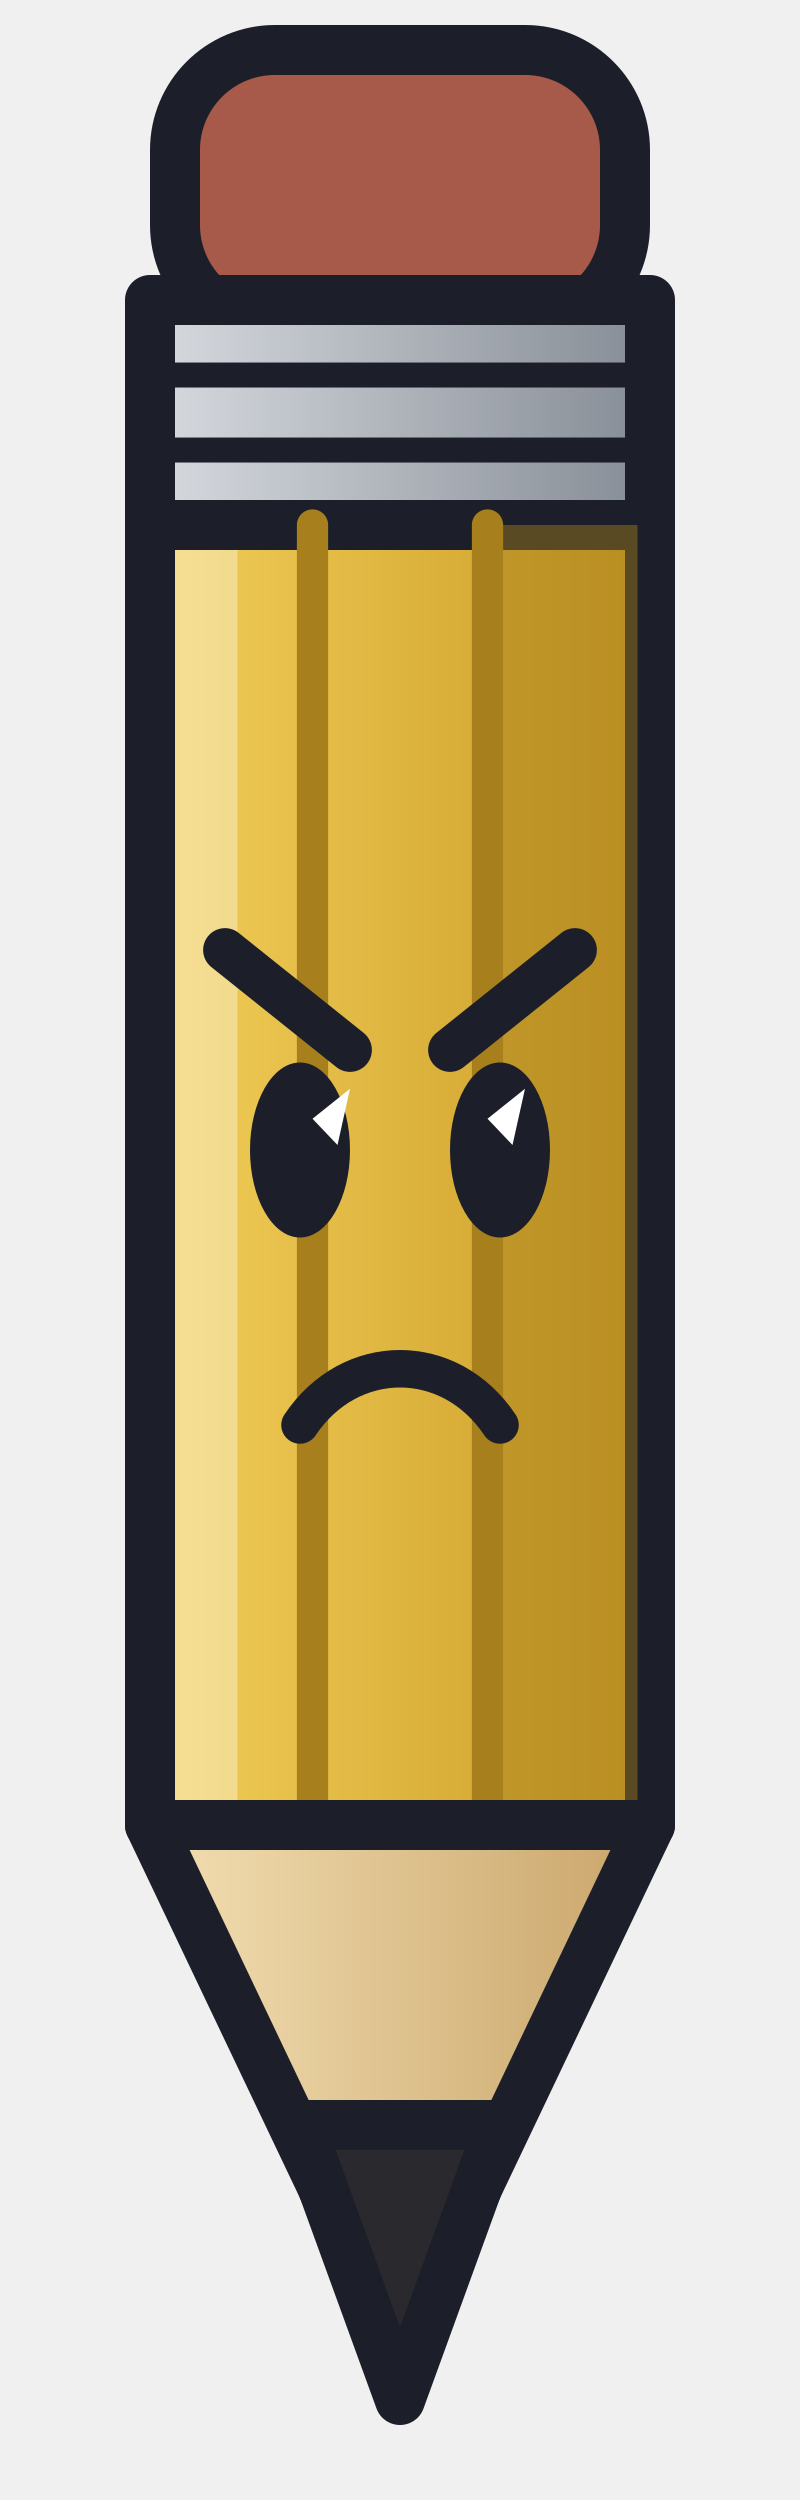
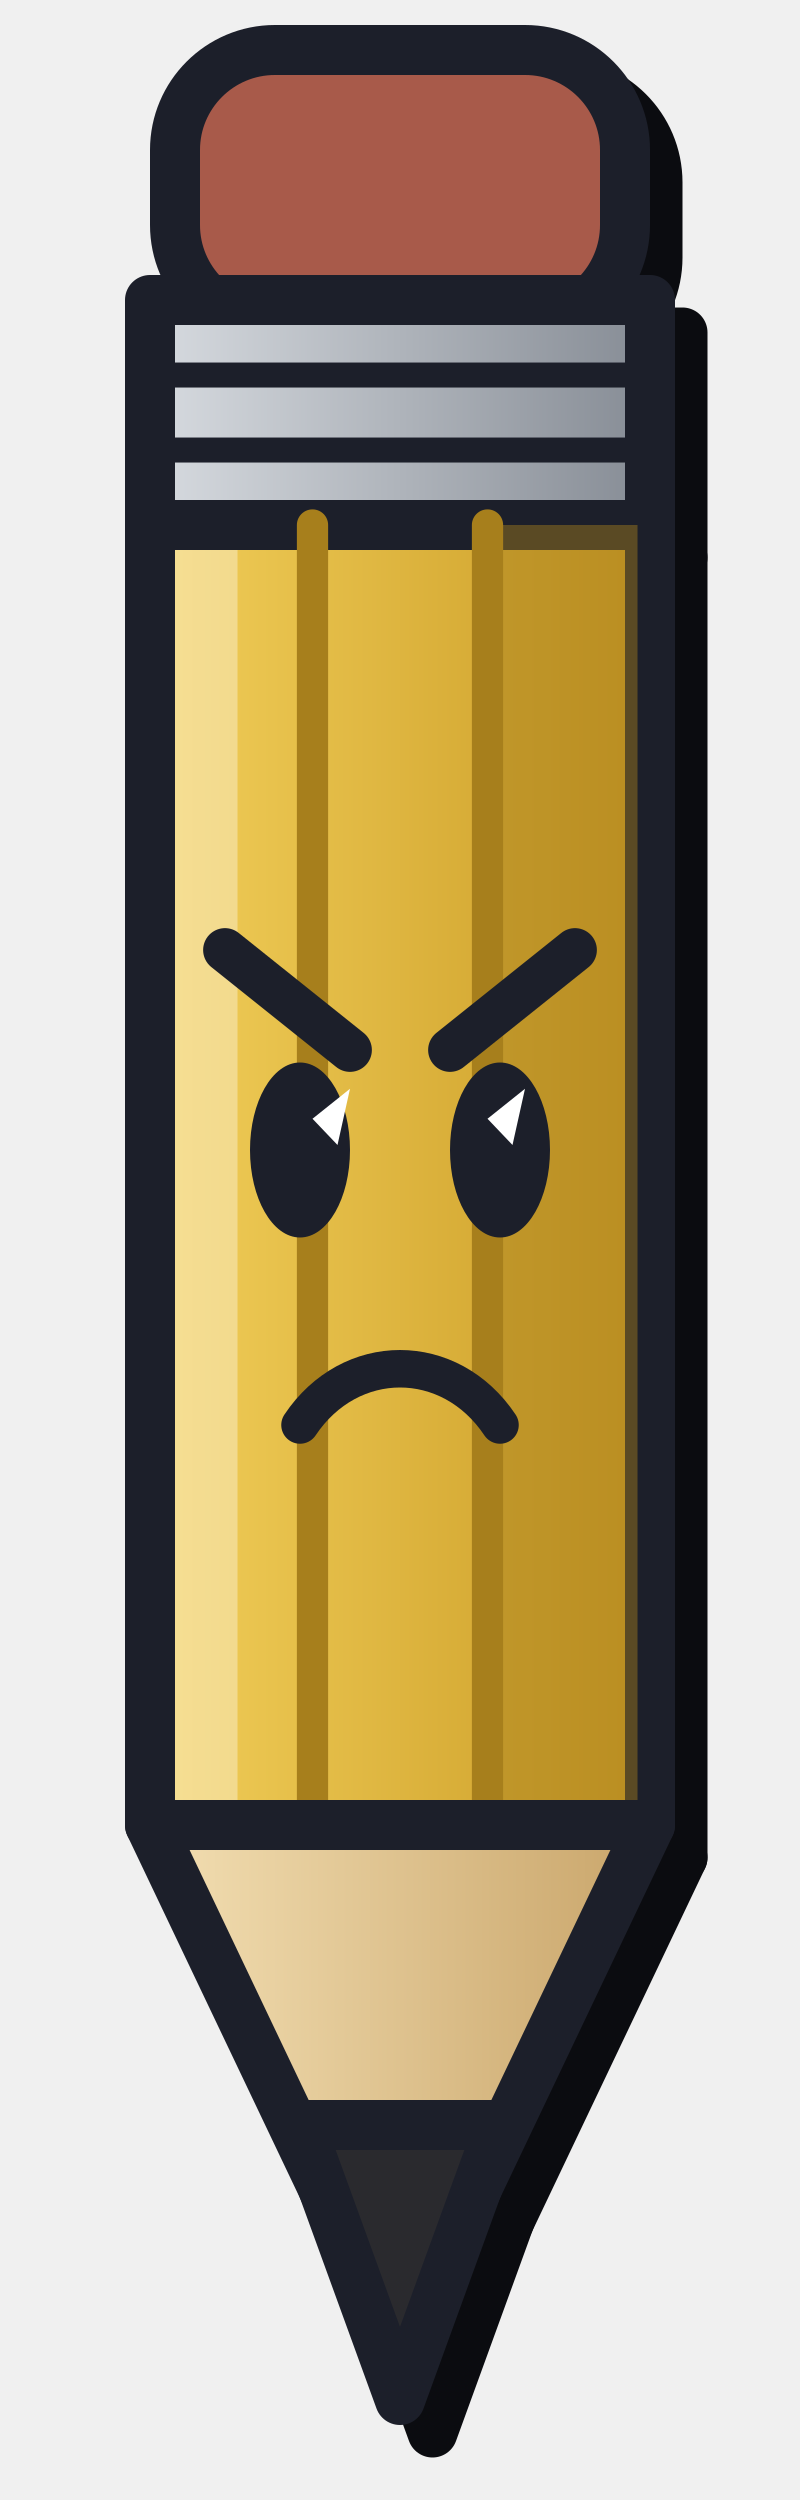
<svg xmlns="http://www.w3.org/2000/svg" width="64" height="200" viewBox="0 0 64 200">
  <defs>
    <linearGradient id="wood" x1="0" y1="0" x2="1" y2="0">
      <stop offset="0" stop-color="#f3dfb3" />
      <stop offset="1" stop-color="#c9a56a" />
    </linearGradient>
    <linearGradient id="yel" x1="0" y1="0" x2="1" y2="0">
      <stop offset="0" stop-color="#f2cf5a" />
      <stop offset="1" stop-color="#c99a24" />
    </linearGradient>
    <linearGradient id="metal" x1="0" y1="0" x2="1" y2="0">
      <stop offset="0" stop-color="#d7dbe0" />
      <stop offset="1" stop-color="#868c95" />
    </linearGradient>
  </defs>
+   <g transform="translate(2.6,2.6)">
+     <g stroke="#0b0c10" stroke-width="4" stroke-linejoin="round" stroke-linecap="round">
+       <rect x="14" y="4" width="36" height="22" rx="8" fill="#0b0c10" />
+       <rect x="12" y="24" width="40" height="18" fill="#0b0c10" />
+       <path d="M12 30 L52 30 M12 36 L52 36" stroke-width="2" />
+       <rect x="12" y="42" width="40" height="104" fill="#0b0c10" />
+       <path d="M25 42 L25 146 M39 42 L39 146" stroke="#0b0c10" stroke-width="2.5" />
+       <path d="M12 146 L52 146 L32 188 Z" fill="#0b0c10" />
+       <path d="M24 170 L40 170 L32 192 Z" fill="#0b0c10" />
+       <path d="M18 76 L28 84 M46 76 L36 84" stroke-width="3.5" fill="none" />
+       <ellipse cx="24" cy="92" rx="4" ry="7" fill="#0b0c10" stroke="none" />
+       <path d="M25.0 89.5 L28.0 87.1 L27.0 91.6 Z" fill="#0b0c10" stroke="none" />
+       <ellipse cx="40" cy="92" rx="4" ry="7" fill="#0b0c10" stroke="none" />
+       <path d="M39.0 89.5 L42.0 87.1 L41.0 91.6 Z" fill="#0b0c10" stroke="none" />
+       <path d="M24 114 C28 108 36 108 40 114" fill="none" stroke-width="3" />
+     </g>
+   </g>
  <g stroke="#1c1f2a" stroke-width="4" stroke-linejoin="round" stroke-linecap="round">
    <rect x="14" y="4" width="36" height="22" rx="8" fill="#a85a4a" />
    <rect x="12" y="24" width="40" height="18" fill="url(#metal)" />
    <path d="M12 30 L52 30 M12 36 L52 36" stroke-width="2" />
    <rect x="12" y="42" width="40" height="104" fill="url(#yel)" />
    <path d="M25 42 L25 146 M39 42 L39 146" stroke="#a77f1c" stroke-width="2.5" />
    <rect x="40" y="42" width="11" height="104" fill="#a77f1c" opacity="0.45" stroke="none" />
    <rect x="14" y="44" width="5" height="100" fill="#fff" opacity="0.35" stroke="none" />
    <path d="M12 146 L52 146 L32 188 Z" fill="url(#wood)" />
    <path d="M24 170 L40 170 L32 192 Z" fill="#2a2a2e" />
    <path d="M18 76 L28 84 M46 76 L36 84" stroke-width="3.5" fill="none" />
    <ellipse cx="24" cy="92" rx="4" ry="7" fill="#1c1f2a" stroke="none" />
    <path d="M25.0 89.5 L28.0 87.1 L27.0 91.6 Z" fill="#fff" stroke="none" />
    <ellipse cx="40" cy="92" rx="4" ry="7" fill="#1c1f2a" stroke="none" />
    <path d="M39.0 89.5 L42.0 87.1 L41.0 91.6 Z" fill="#fff" stroke="none" />
    <path d="M24 114 C28 108 36 108 40 114" fill="none" stroke-width="3" />
  </g>
</svg>
